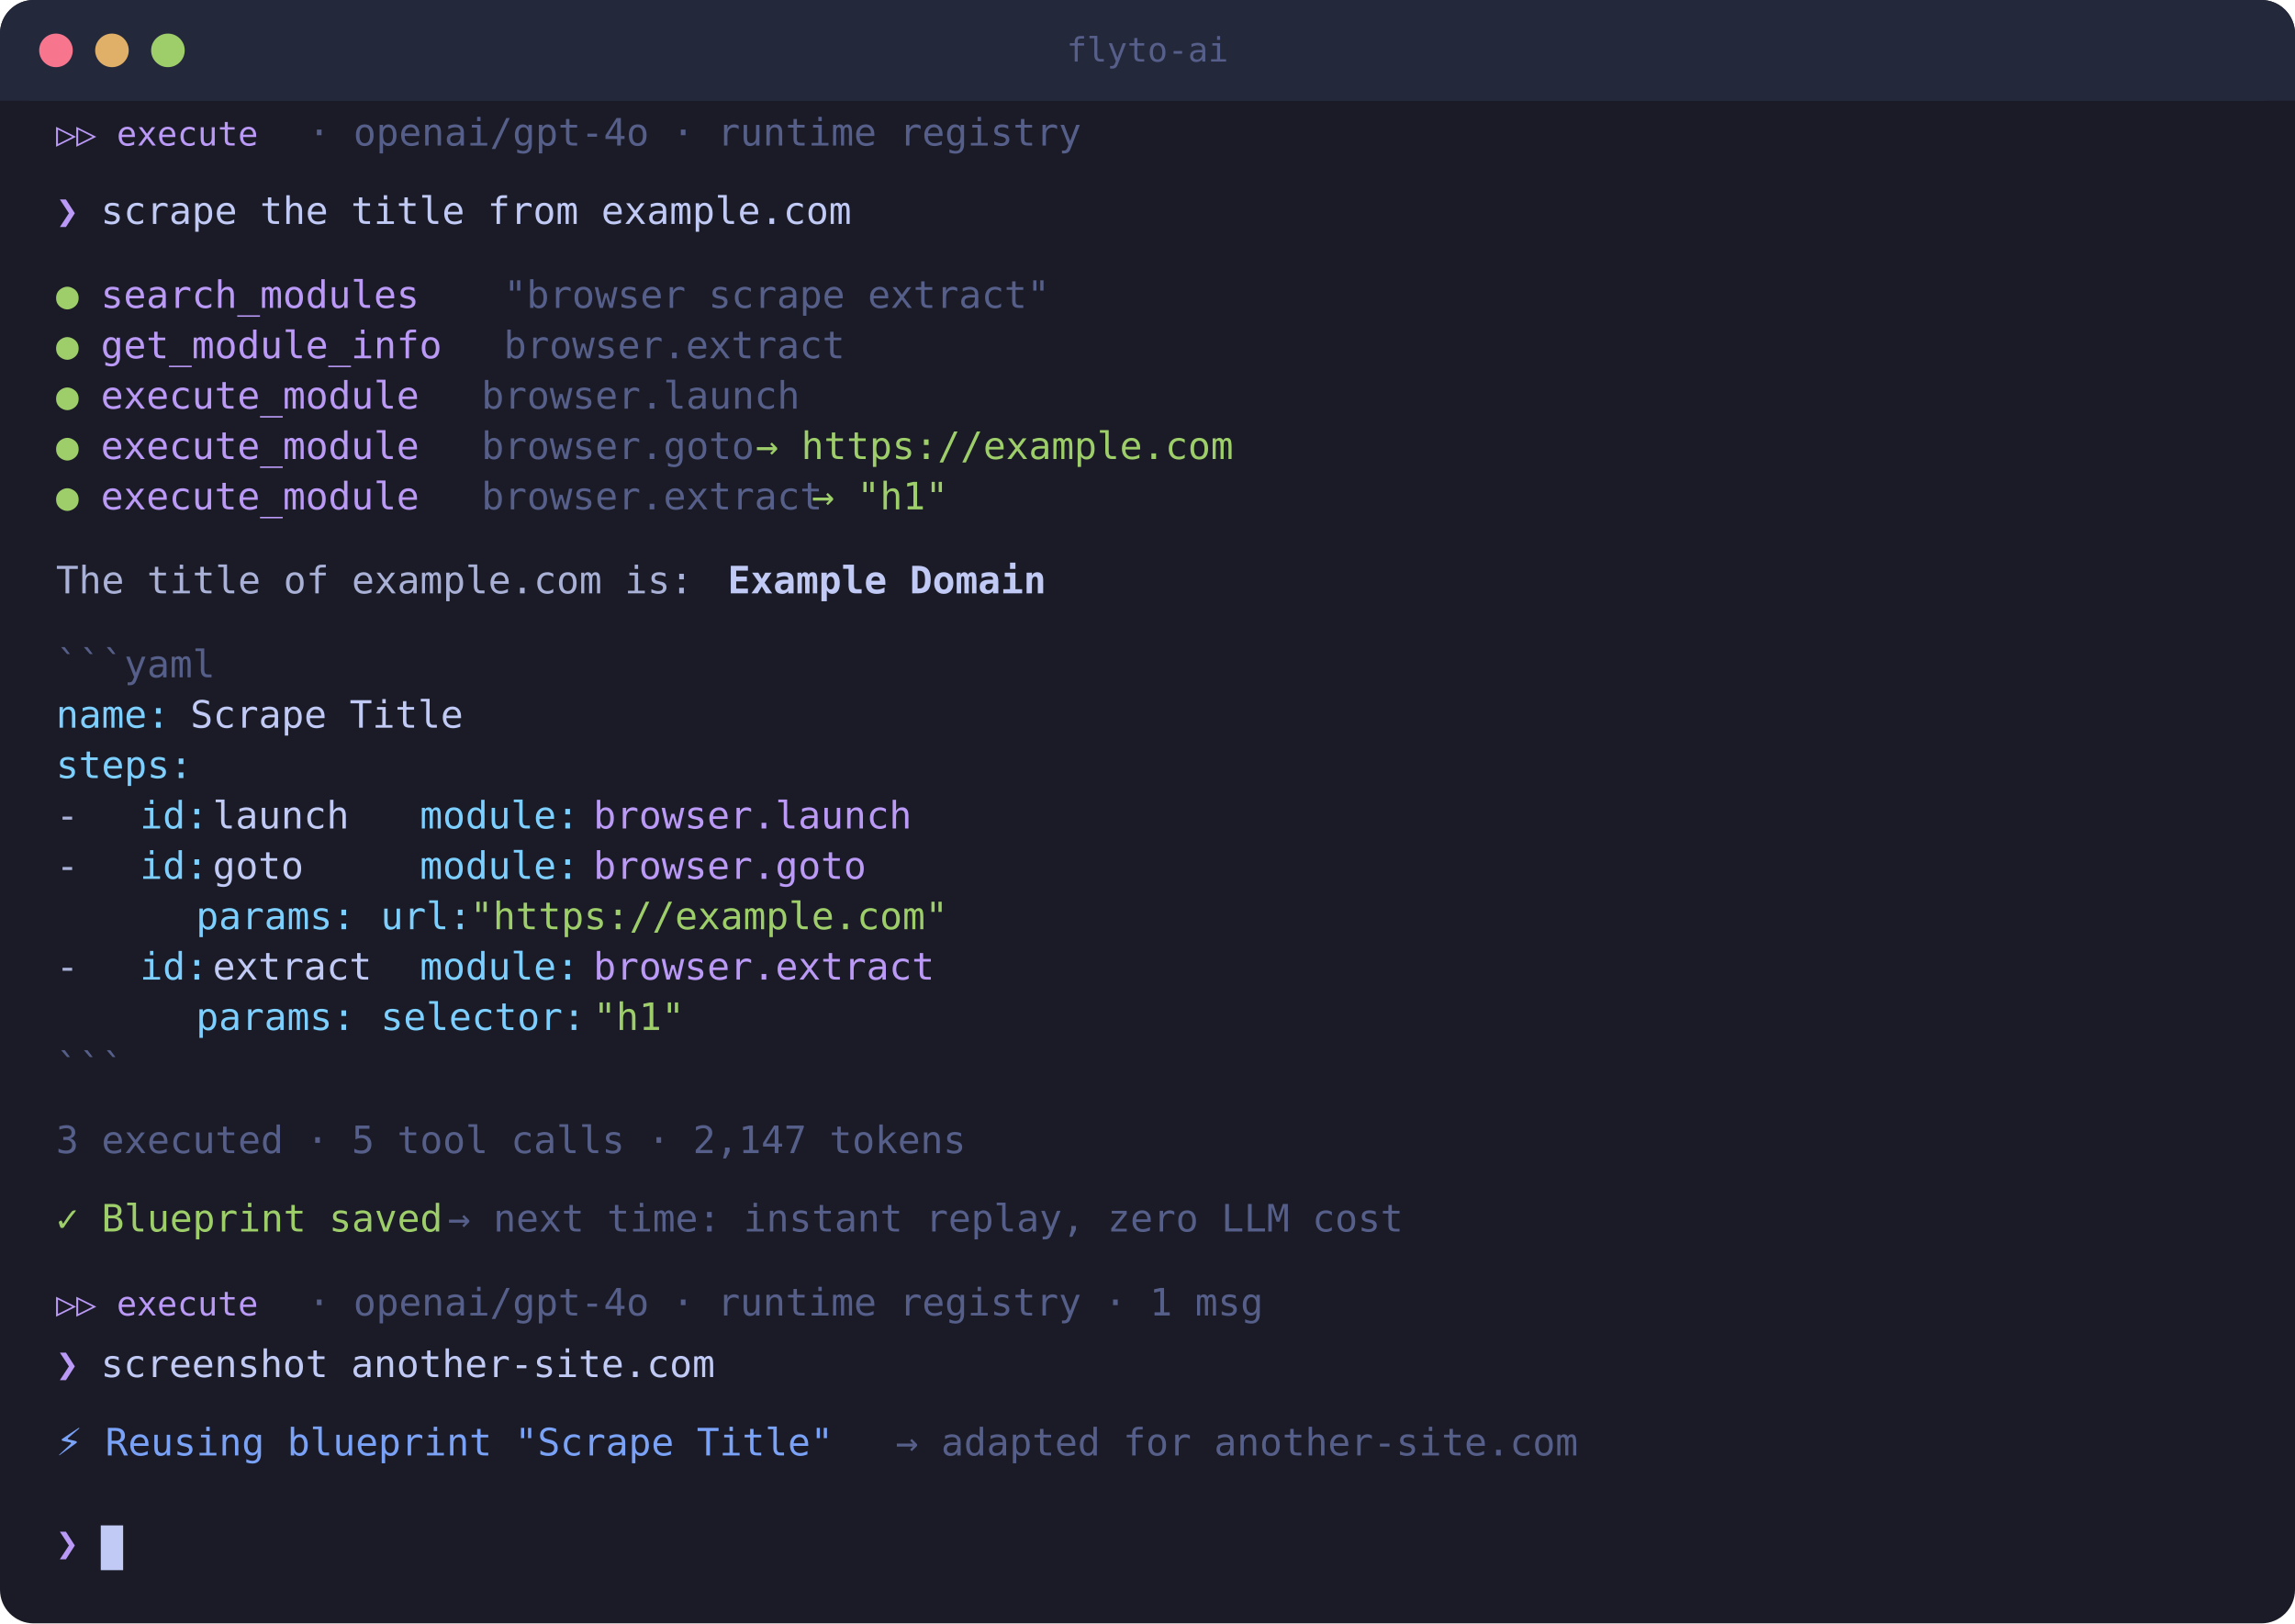
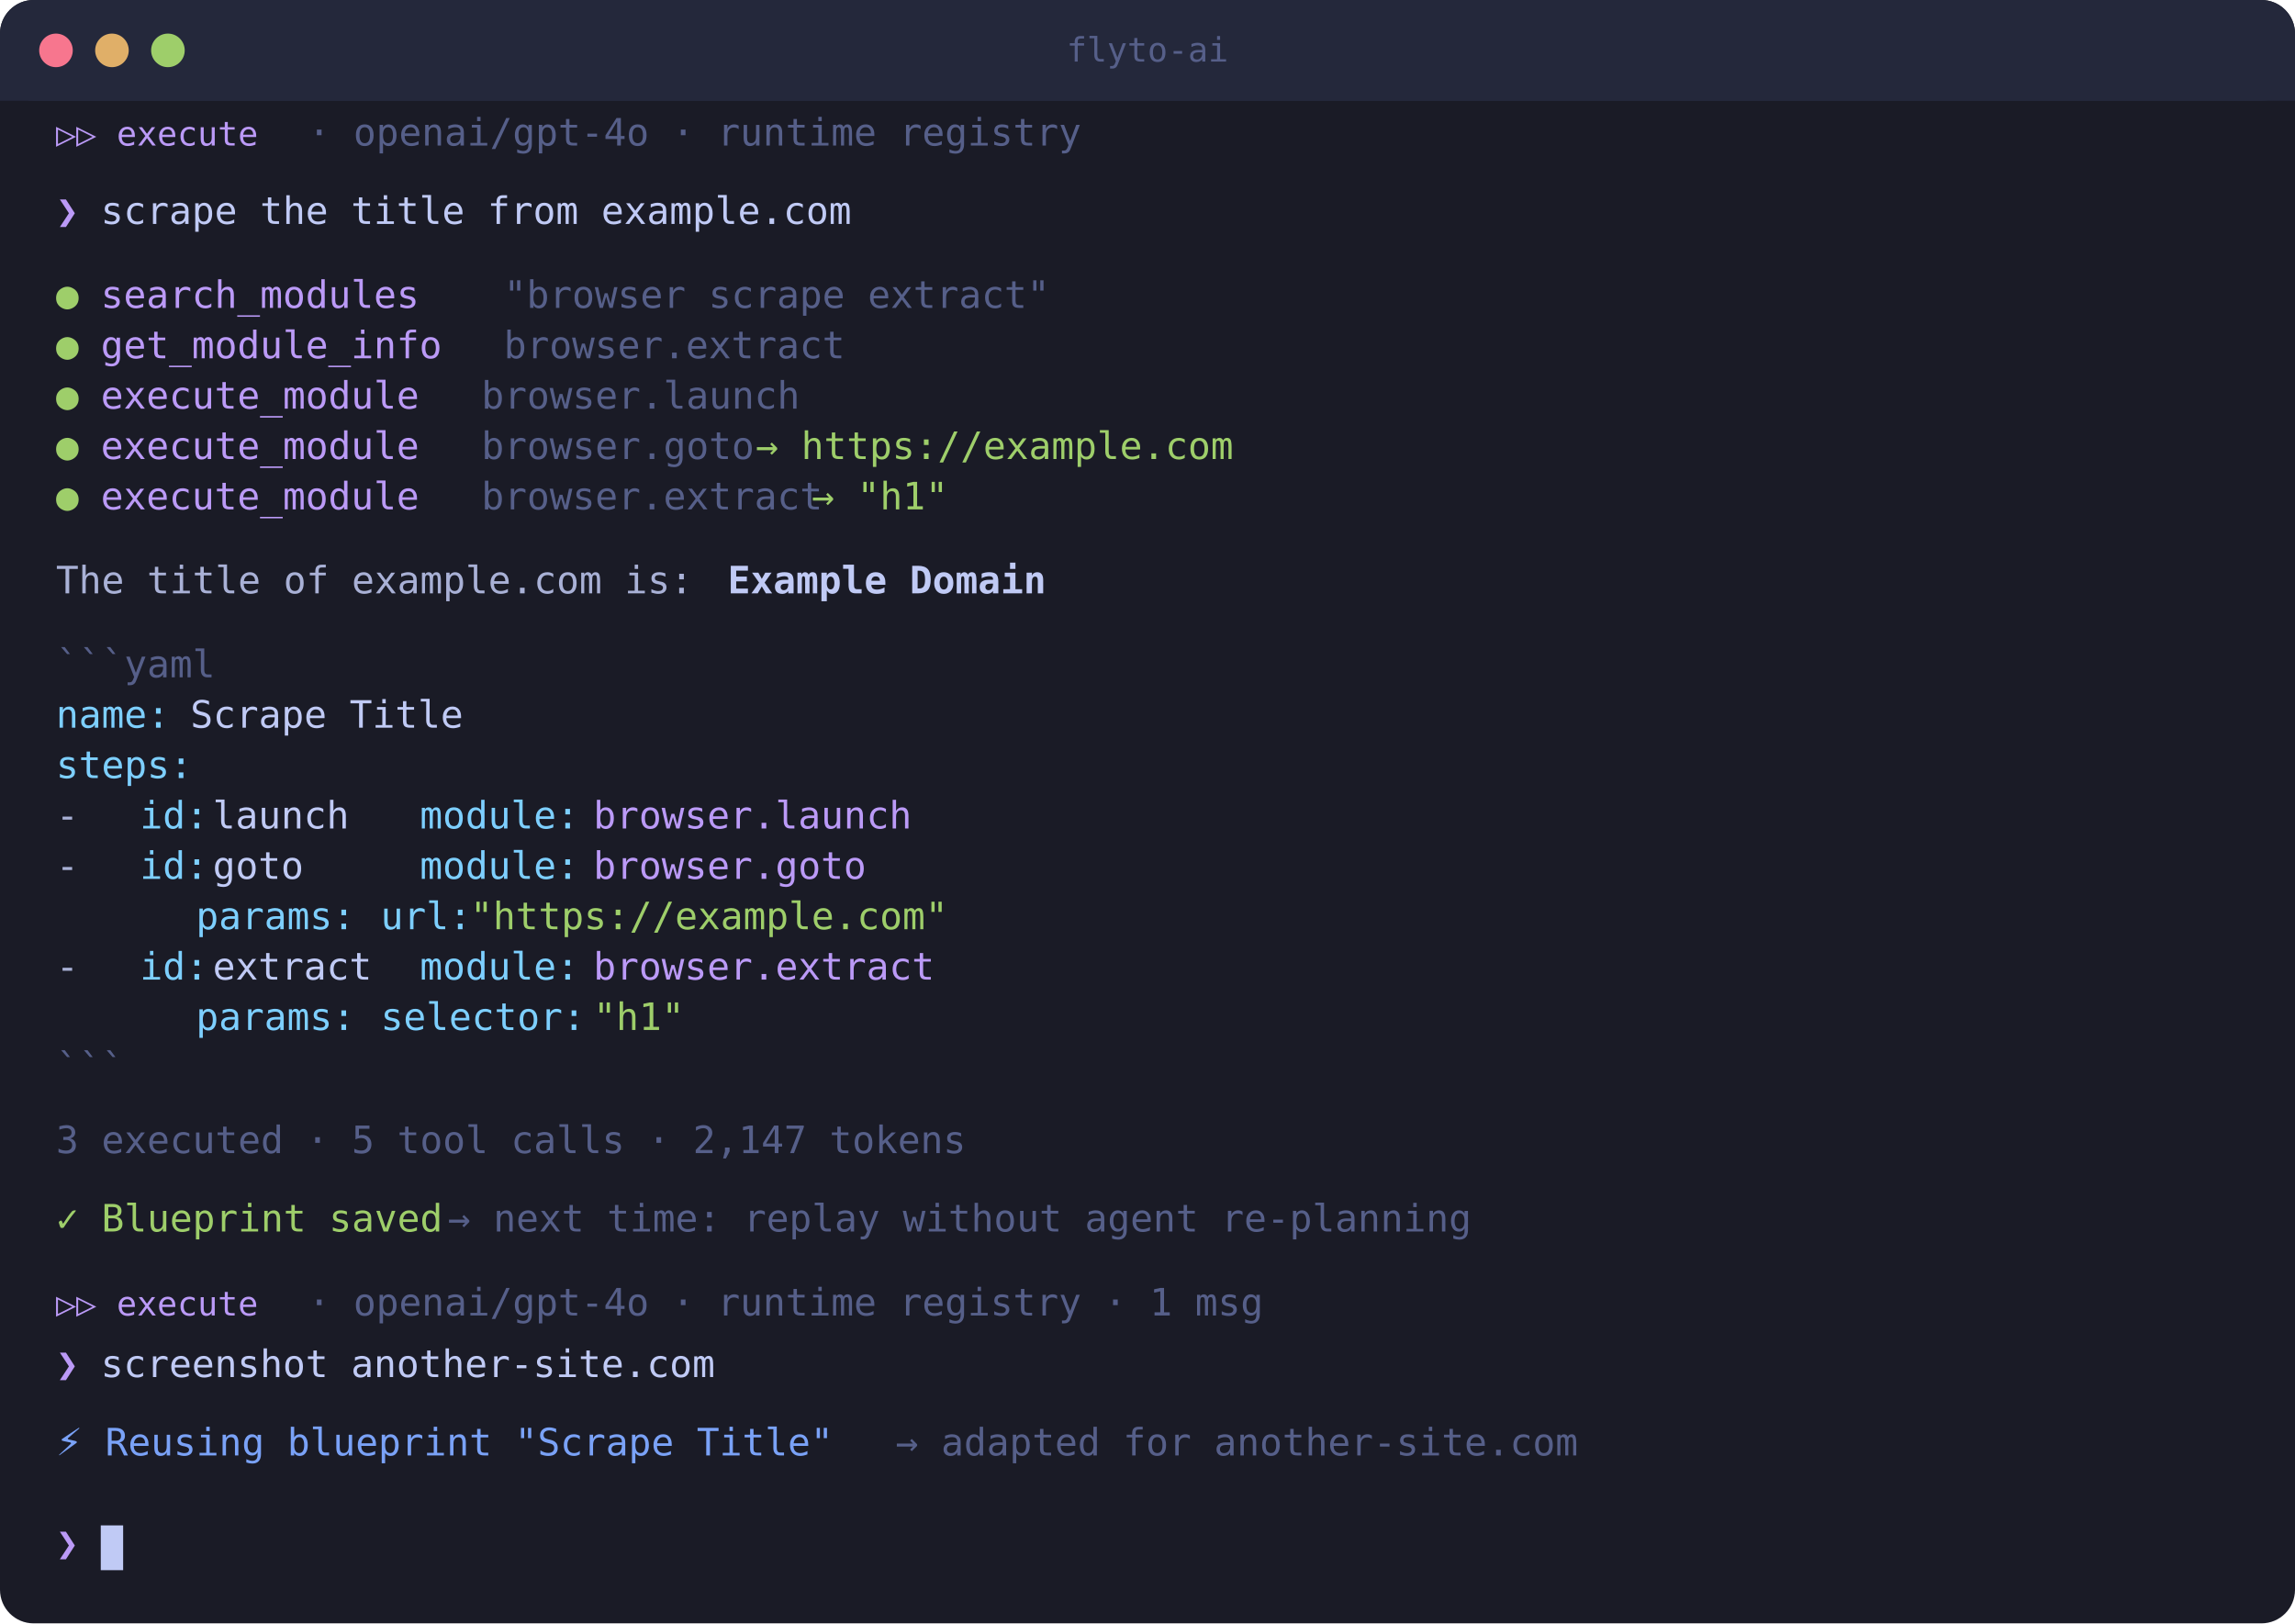
<svg xmlns="http://www.w3.org/2000/svg" width="820" height="580" viewBox="0 0 820 580">
  <style>
    @keyframes blink { 0%,100% { opacity: 1 } 50% { opacity: 0 } }
    @keyframes fadeIn { from { opacity: 0 } to { opacity: 1 } }

    .term-bg { fill: #1a1b26; }
    .titlebar { fill: #24283b; }
    .dot-red { fill: #f7768e; }
    .dot-yellow { fill: #e0af68; }
    .dot-green { fill: #9ece6a; }
    .title-text { fill: #565f89; font-family: 'SF Mono', 'Fira Code', 'Cascadia Code', Menlo, monospace; font-size: 12px; }

    .prompt { fill: #bb9af7; font-family: 'SF Mono', 'Fira Code', 'Cascadia Code', Menlo, monospace; font-size: 13.5px; font-weight: bold; }
    .cmd { fill: #c0caf5; font-family: 'SF Mono', 'Fira Code', 'Cascadia Code', Menlo, monospace; font-size: 13.5px; }
    .str { fill: #9ece6a; font-family: 'SF Mono', 'Fira Code', 'Cascadia Code', Menlo, monospace; font-size: 13.5px; }
    .dim { fill: #565f89; font-family: 'SF Mono', 'Fira Code', 'Cascadia Code', Menlo, monospace; font-size: 13.5px; }
    .output { fill: #a9b1d6; font-family: 'SF Mono', 'Fira Code', 'Cascadia Code', Menlo, monospace; font-size: 13.5px; }
    .key { fill: #7dcfff; font-family: 'SF Mono', 'Fira Code', 'Cascadia Code', Menlo, monospace; font-size: 13.5px; }
    .val { fill: #c0caf5; font-family: 'SF Mono', 'Fira Code', 'Cascadia Code', Menlo, monospace; font-size: 13.5px; }
    .module { fill: #bb9af7; font-family: 'SF Mono', 'Fira Code', 'Cascadia Code', Menlo, monospace; font-size: 13.5px; }
    .info { fill: #7aa2f7; font-family: 'SF Mono', 'Fira Code', 'Cascadia Code', Menlo, monospace; font-size: 13.5px; }
    .success { fill: #9ece6a; font-family: 'SF Mono', 'Fira Code', 'Cascadia Code', Menlo, monospace; font-size: 13.5px; }
    .bold { fill: #c0caf5; font-family: 'SF Mono', 'Fira Code', 'Cascadia Code', Menlo, monospace; font-size: 13.5px; font-weight: bold; }
    .status { fill: #bb9af7; font-family: 'SF Mono', 'Fira Code', 'Cascadia Code', Menlo, monospace; font-size: 12px; }

    .l1  { animation: fadeIn 0.3s ease 0.2s both; }
    .l2  { animation: fadeIn 0.3s ease 0.5s both; }
    .l3  { animation: fadeIn 0.3s ease 1.0s both; }
    .l4  { animation: fadeIn 0.3s ease 1.6s both; }
    .l5  { animation: fadeIn 0.3s ease 2.0s both; }
    .l6  { animation: fadeIn 0.3s ease 2.4s both; }
    .l7  { animation: fadeIn 0.3s ease 2.9s both; }
    .l8  { animation: fadeIn 0.3s ease 3.2s both; }
    .l9  { animation: fadeIn 0.3s ease 3.5s both; }
    .l10 { animation: fadeIn 0.3s ease 3.8s both; }
    .l11 { animation: fadeIn 0.3s ease 4.1s both; }
    .l12 { animation: fadeIn 0.3s ease 4.4s both; }
    .l13 { animation: fadeIn 0.3s ease 4.7s both; }
    .l14 { animation: fadeIn 0.3s ease 5.0s both; }
    .l15 { animation: fadeIn 0.3s ease 5.3s both; }
    .l16 { animation: fadeIn 0.3s ease 5.6s both; }
    .l17 { animation: fadeIn 0.3s ease 5.9s both; }
    .l18 { animation: fadeIn 0.3s ease 6.2s both; }
    .l19 { animation: fadeIn 0.3s ease 6.5s both; }
    .l20 { animation: fadeIn 0.3s ease 6.8s both; }
    .l21 { animation: fadeIn 0.3s ease 7.1s both; }
    .l22 { animation: fadeIn 0.3s ease 7.6s both; }
    .l23 { animation: fadeIn 0.3s ease 8.1s both; }

    .cursor { animation: blink 1s step-end infinite; fill: #c0caf5; }
  </style>
  <rect class="term-bg" width="820" height="580" rx="12" />
  <rect class="titlebar" width="820" height="36" rx="12" />
  <rect class="titlebar" width="820" height="12" y="24" />
  <circle class="dot-red" cx="20" cy="18" r="6" />
  <circle class="dot-yellow" cx="40" cy="18" r="6" />
  <circle class="dot-green" cx="60" cy="18" r="6" />
  <text class="title-text" x="410" y="22" text-anchor="middle">flyto-ai</text>
  <g transform="translate(20, 52)">
    <g class="l1">
      <text class="status" y="0">▷▷ execute</text>
      <text class="dim" x="90" y="0">· openai/gpt-4o · runtime registry</text>
    </g>
    <g class="l2">
      <text class="prompt" y="28">❯</text>
      <text class="cmd" x="16" y="28">scrape the title from example.com</text>
    </g>
    <g class="l3">
      <text class="success" y="58">●</text>
      <text class="module" x="16" y="58">search_modules</text>
      <text class="dim" x="160" y="58">"browser scrape extract"</text>
    </g>
    <g class="l4">
      <text class="success" y="76">●</text>
      <text class="module" x="16" y="76">get_module_info</text>
      <text class="dim" x="160" y="76">browser.extract</text>
    </g>
    <g class="l5">
      <text class="success" y="94">●</text>
      <text class="module" x="16" y="94">execute_module</text>
      <text class="dim" x="152" y="94">browser.launch</text>
    </g>
    <g class="l6">
      <text class="success" y="112">●</text>
      <text class="module" x="16" y="112">execute_module</text>
      <text class="dim" x="152" y="112">browser.goto</text>
      <text class="str" x="250" y="112">→ https://example.com</text>
    </g>
    <g class="l7">
      <text class="success" y="130">●</text>
      <text class="module" x="16" y="130">execute_module</text>
      <text class="dim" x="152" y="130">browser.extract</text>
      <text class="str" x="270" y="130">→ "h1"</text>
    </g>
    <g class="l8">
      <text class="output" y="160">The title of example.com is:</text>
      <text class="bold" x="240" y="160">Example Domain</text>
    </g>
    <g class="l9">
      <text class="dim" y="190">```yaml</text>
    </g>
    <g class="l10">
      <text class="key" y="208">name:</text>
      <text class="val" x="48" y="208">Scrape Title</text>
    </g>
    <g class="l11">
      <text class="key" y="226">steps:</text>
    </g>
    <g class="l12">
      <text class="output" y="244">  -</text>
      <text class="key" x="30" y="244">id:</text>
      <text class="val" x="56" y="244">launch</text>
      <text class="key" x="130" y="244">module:</text>
      <text class="module" x="192" y="244">browser.launch</text>
    </g>
    <g class="l13">
      <text class="output" y="262">  -</text>
      <text class="key" x="30" y="262">id:</text>
      <text class="val" x="56" y="262">goto</text>
      <text class="key" x="130" y="262">module:</text>
      <text class="module" x="192" y="262">browser.goto</text>
    </g>
    <g class="l14">
      <text class="key" x="50" y="280">params:</text>
      <text class="key" x="116" y="280">url:</text>
      <text class="str" x="148" y="280">"https://example.com"</text>
    </g>
    <g class="l15">
      <text class="output" y="298">  -</text>
      <text class="key" x="30" y="298">id:</text>
      <text class="val" x="56" y="298">extract</text>
      <text class="key" x="130" y="298">module:</text>
      <text class="module" x="192" y="298">browser.extract</text>
    </g>
    <g class="l16">
      <text class="key" x="50" y="316">params:</text>
      <text class="key" x="116" y="316">selector:</text>
      <text class="str" x="192" y="316">"h1"</text>
    </g>
    <g class="l17">
      <text class="dim" y="334">```</text>
    </g>
    <g class="l18">
      <text class="dim" y="360">3 executed · 5 tool calls · 2,147 tokens</text>
    </g>
    <g class="l19">
      <text class="success" y="388">✓ Blueprint saved</text>
-       <text class="dim" x="140" y="388">→ next time: instant replay, zero LLM cost</text>
+       <text class="dim" x="140" y="388">→ next time: replay without agent re-planning</text>
    </g>
    <g class="l20">
      <text class="status" y="418">▷▷ execute</text>
      <text class="dim" x="90" y="418">· openai/gpt-4o · runtime registry · 1 msg</text>
    </g>
    <g class="l21">
      <text class="prompt" y="440">❯</text>
      <text class="cmd" x="16" y="440">screenshot another-site.com</text>
    </g>
    <g class="l22">
      <text class="info" y="468">⚡ Reusing blueprint "Scrape Title"</text>
      <text class="dim" x="300" y="468">→ adapted for another-site.com</text>
    </g>
    <g class="l23">
      <text class="prompt" y="504">❯</text>
      <rect class="cursor" x="16" y="493" width="8" height="16" />
    </g>
  </g>
</svg>
